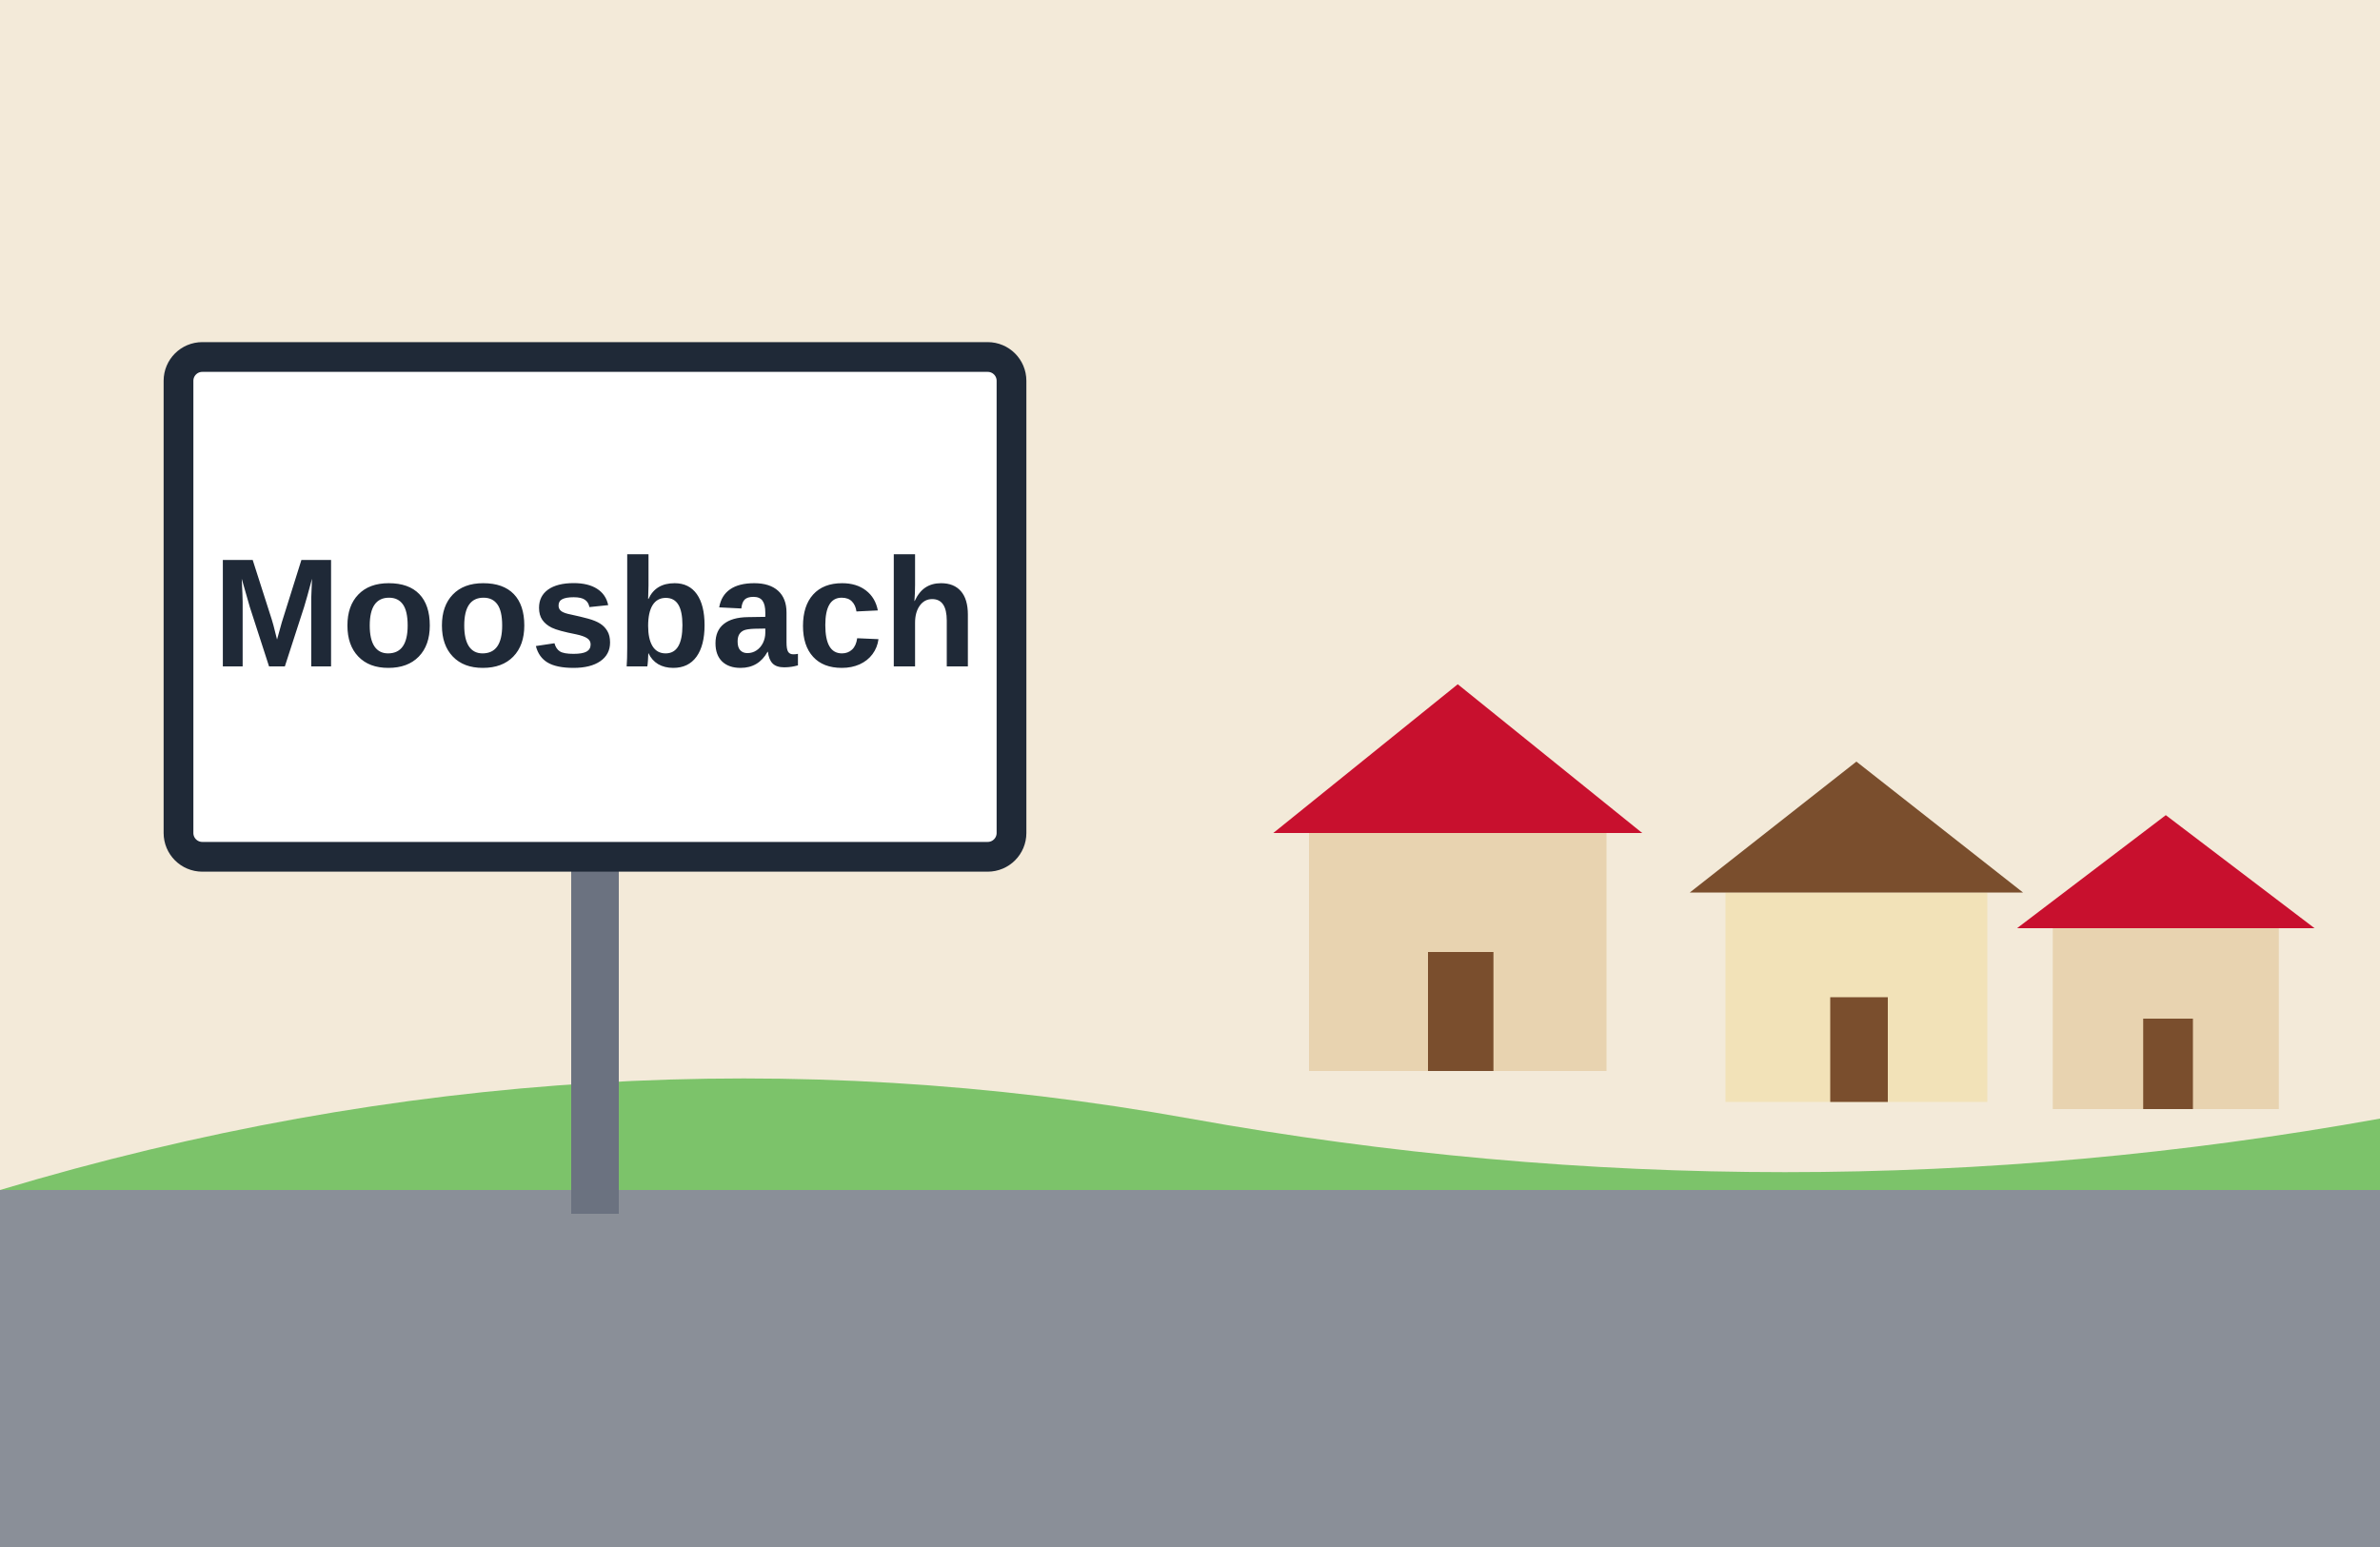
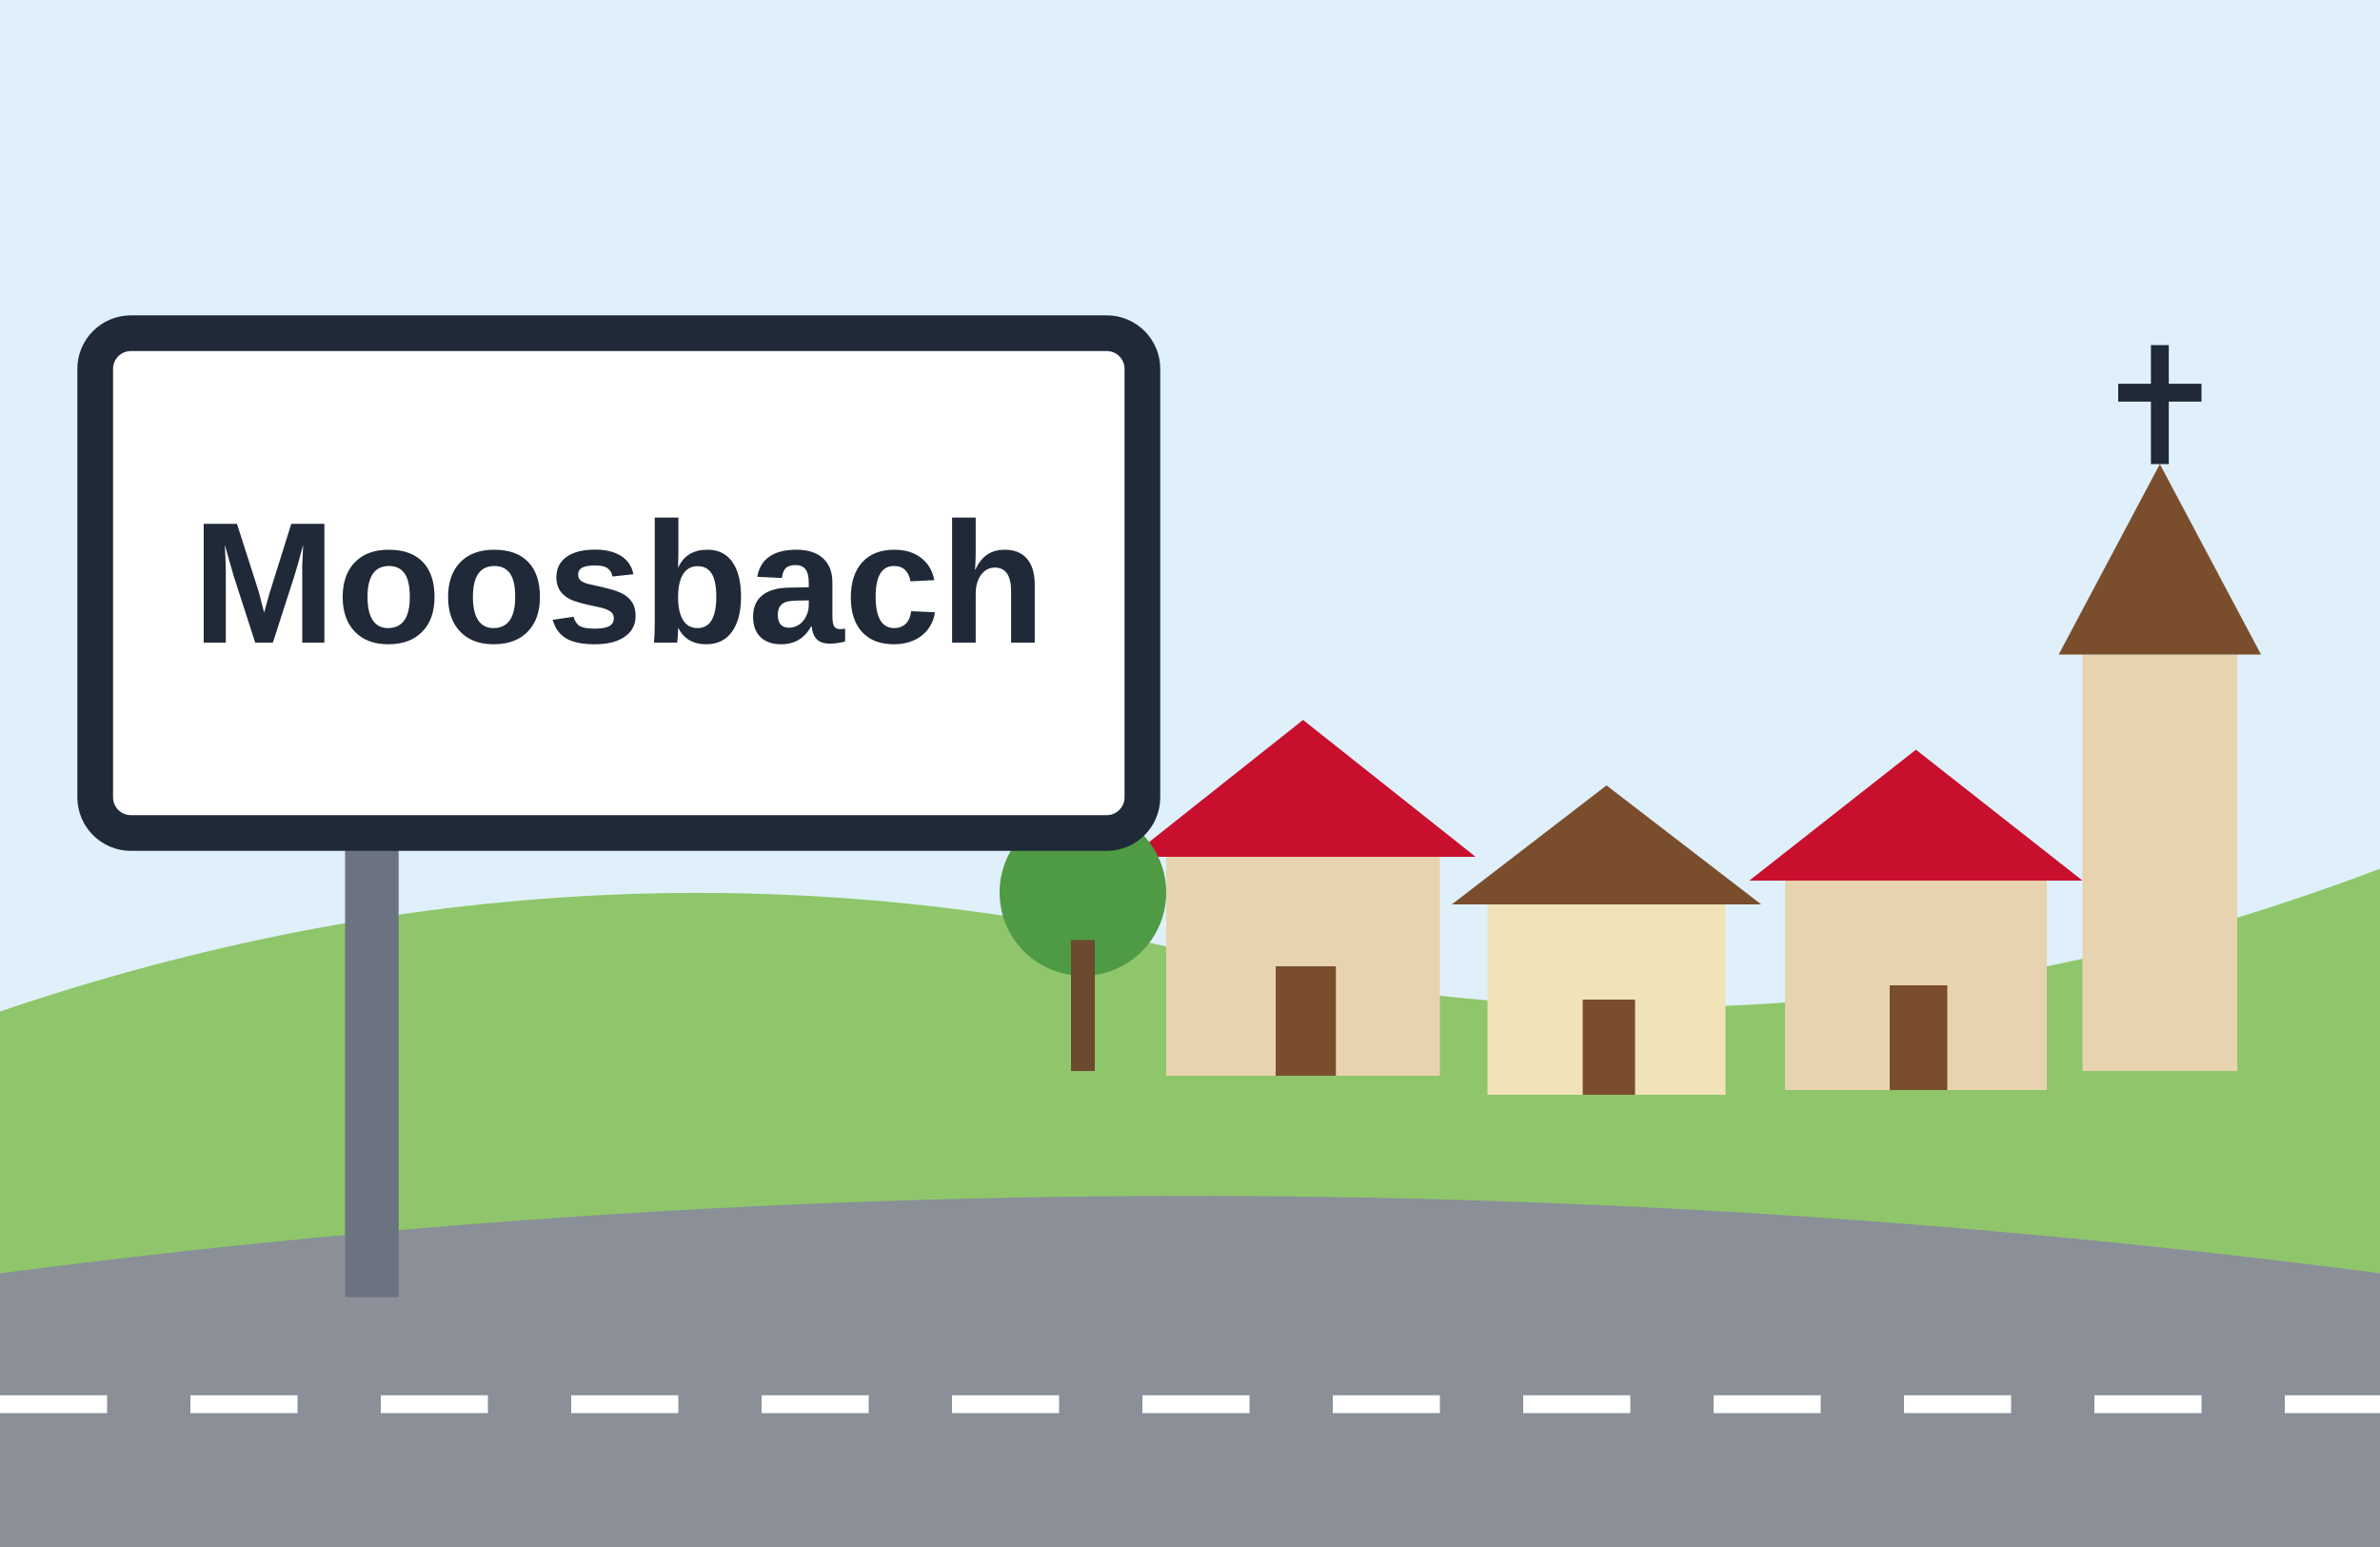
<svg xmlns="http://www.w3.org/2000/svg" viewBox="0 0 400 260" role="img" font-family="Arial, sans-serif">
  <rect width="400" height="260" fill="#f3ead9" />
-   <rect y="200" width="400" height="60" fill="#8a8f98" />
-   <path d="M0 200q100-30 200-12t200 0v12H0z" fill="#7cc36a" />
-   <rect x="220" y="140" width="50" height="40.0" fill="#e8d3b0" />
-   <path d="M214 140l31.0 -25.0 31.0 25.0z" fill="#c8102e" />
-   <rect x="240.0" y="160.0" width="11.0" height="20.0" fill="#7a4e2d" />
-   <rect x="290" y="150" width="44" height="35.2" fill="#f2e2b8" />
-   <path d="M284 150l28.0 -22.0 28.0 22.0z" fill="#7a4e2d" />
-   <rect x="307.6" y="167.6" width="9.68" height="17.6" fill="#7a4e2d" />
-   <rect x="345" y="156" width="38" height="30.4" fill="#e8d3b0" />
-   <path d="M339 156l25.0 -19.0 25.0 19.0z" fill="#c8102e" />
-   <rect x="360.2" y="171.2" width="8.36" height="15.2" fill="#7a4e2d" />
-   <rect x="96" y="140" width="8" height="64" fill="#6b7280" />
-   <rect x="30" y="60" width="140" height="84" rx="4" fill="#fff" stroke="#1f2937" stroke-width="5" />
-   <text x="100" y="112" font-size="26" fill="#1f2937" text-anchor="middle" font-weight="bold">Moosbach</text>
+   <rect width="400" height="260" fill="#dff0fa" />
+   <path d="M0 170q100-34 200-10t200-14v114H0z" fill="#8fc66b" />
+   <path d="M0 214q200-26 400 0v46H0z" fill="#8a8f98" />
+   <path d="M0 236h400" stroke="#fff" stroke-width="3" stroke-dasharray="18 14" />
+   <rect x="196" y="144" width="46" height="36.8" fill="#e8d3b0" />
+   <path d="M190 144l29.0 -23.0 29.0 23.0z" fill="#c8102e" />
+   <rect x="214.4" y="162.4" width="10.12" height="18.4" fill="#7a4e2d" />
+   <rect x="250" y="152" width="40" height="32.0" fill="#f2e2b8" />
+   <path d="M244 152l26.0 -20.0 26.0 20.0z" fill="#7a4e2d" />
+   <rect x="266.0" y="168.0" width="8.8" height="16.0" fill="#7a4e2d" />
+   <rect x="300" y="148" width="44" height="35.2" fill="#e8d3b0" />
+   <path d="M294 148l28.0 -22.0 28.0 22.0z" fill="#c8102e" />
+   <rect x="317.6" y="165.6" width="9.68" height="17.6" fill="#7a4e2d" />
+   <rect x="350" y="110" width="26" height="70" fill="#e8d3b0" />
+   <path d="M346 110l17-32 17 32z" fill="#7a4e2d" />
+   <path d="M363 58v20M356 66h14" stroke="#1f2937" stroke-width="3" />
+   <circle cx="182" cy="150" r="14" fill="#4f9a45" />
+   <rect x="180" y="158" width="4" height="22" fill="#6b4a2d" />
+   <rect x="58" y="136" width="9" height="82" fill="#6b7280" />
+   <rect x="16" y="56" width="176" height="84" rx="6" fill="#fff" stroke="#1f2937" stroke-width="6" />
+   <text x="104" y="108" font-size="29" fill="#1f2937" text-anchor="middle" font-weight="bold">Moosbach</text>
</svg>
